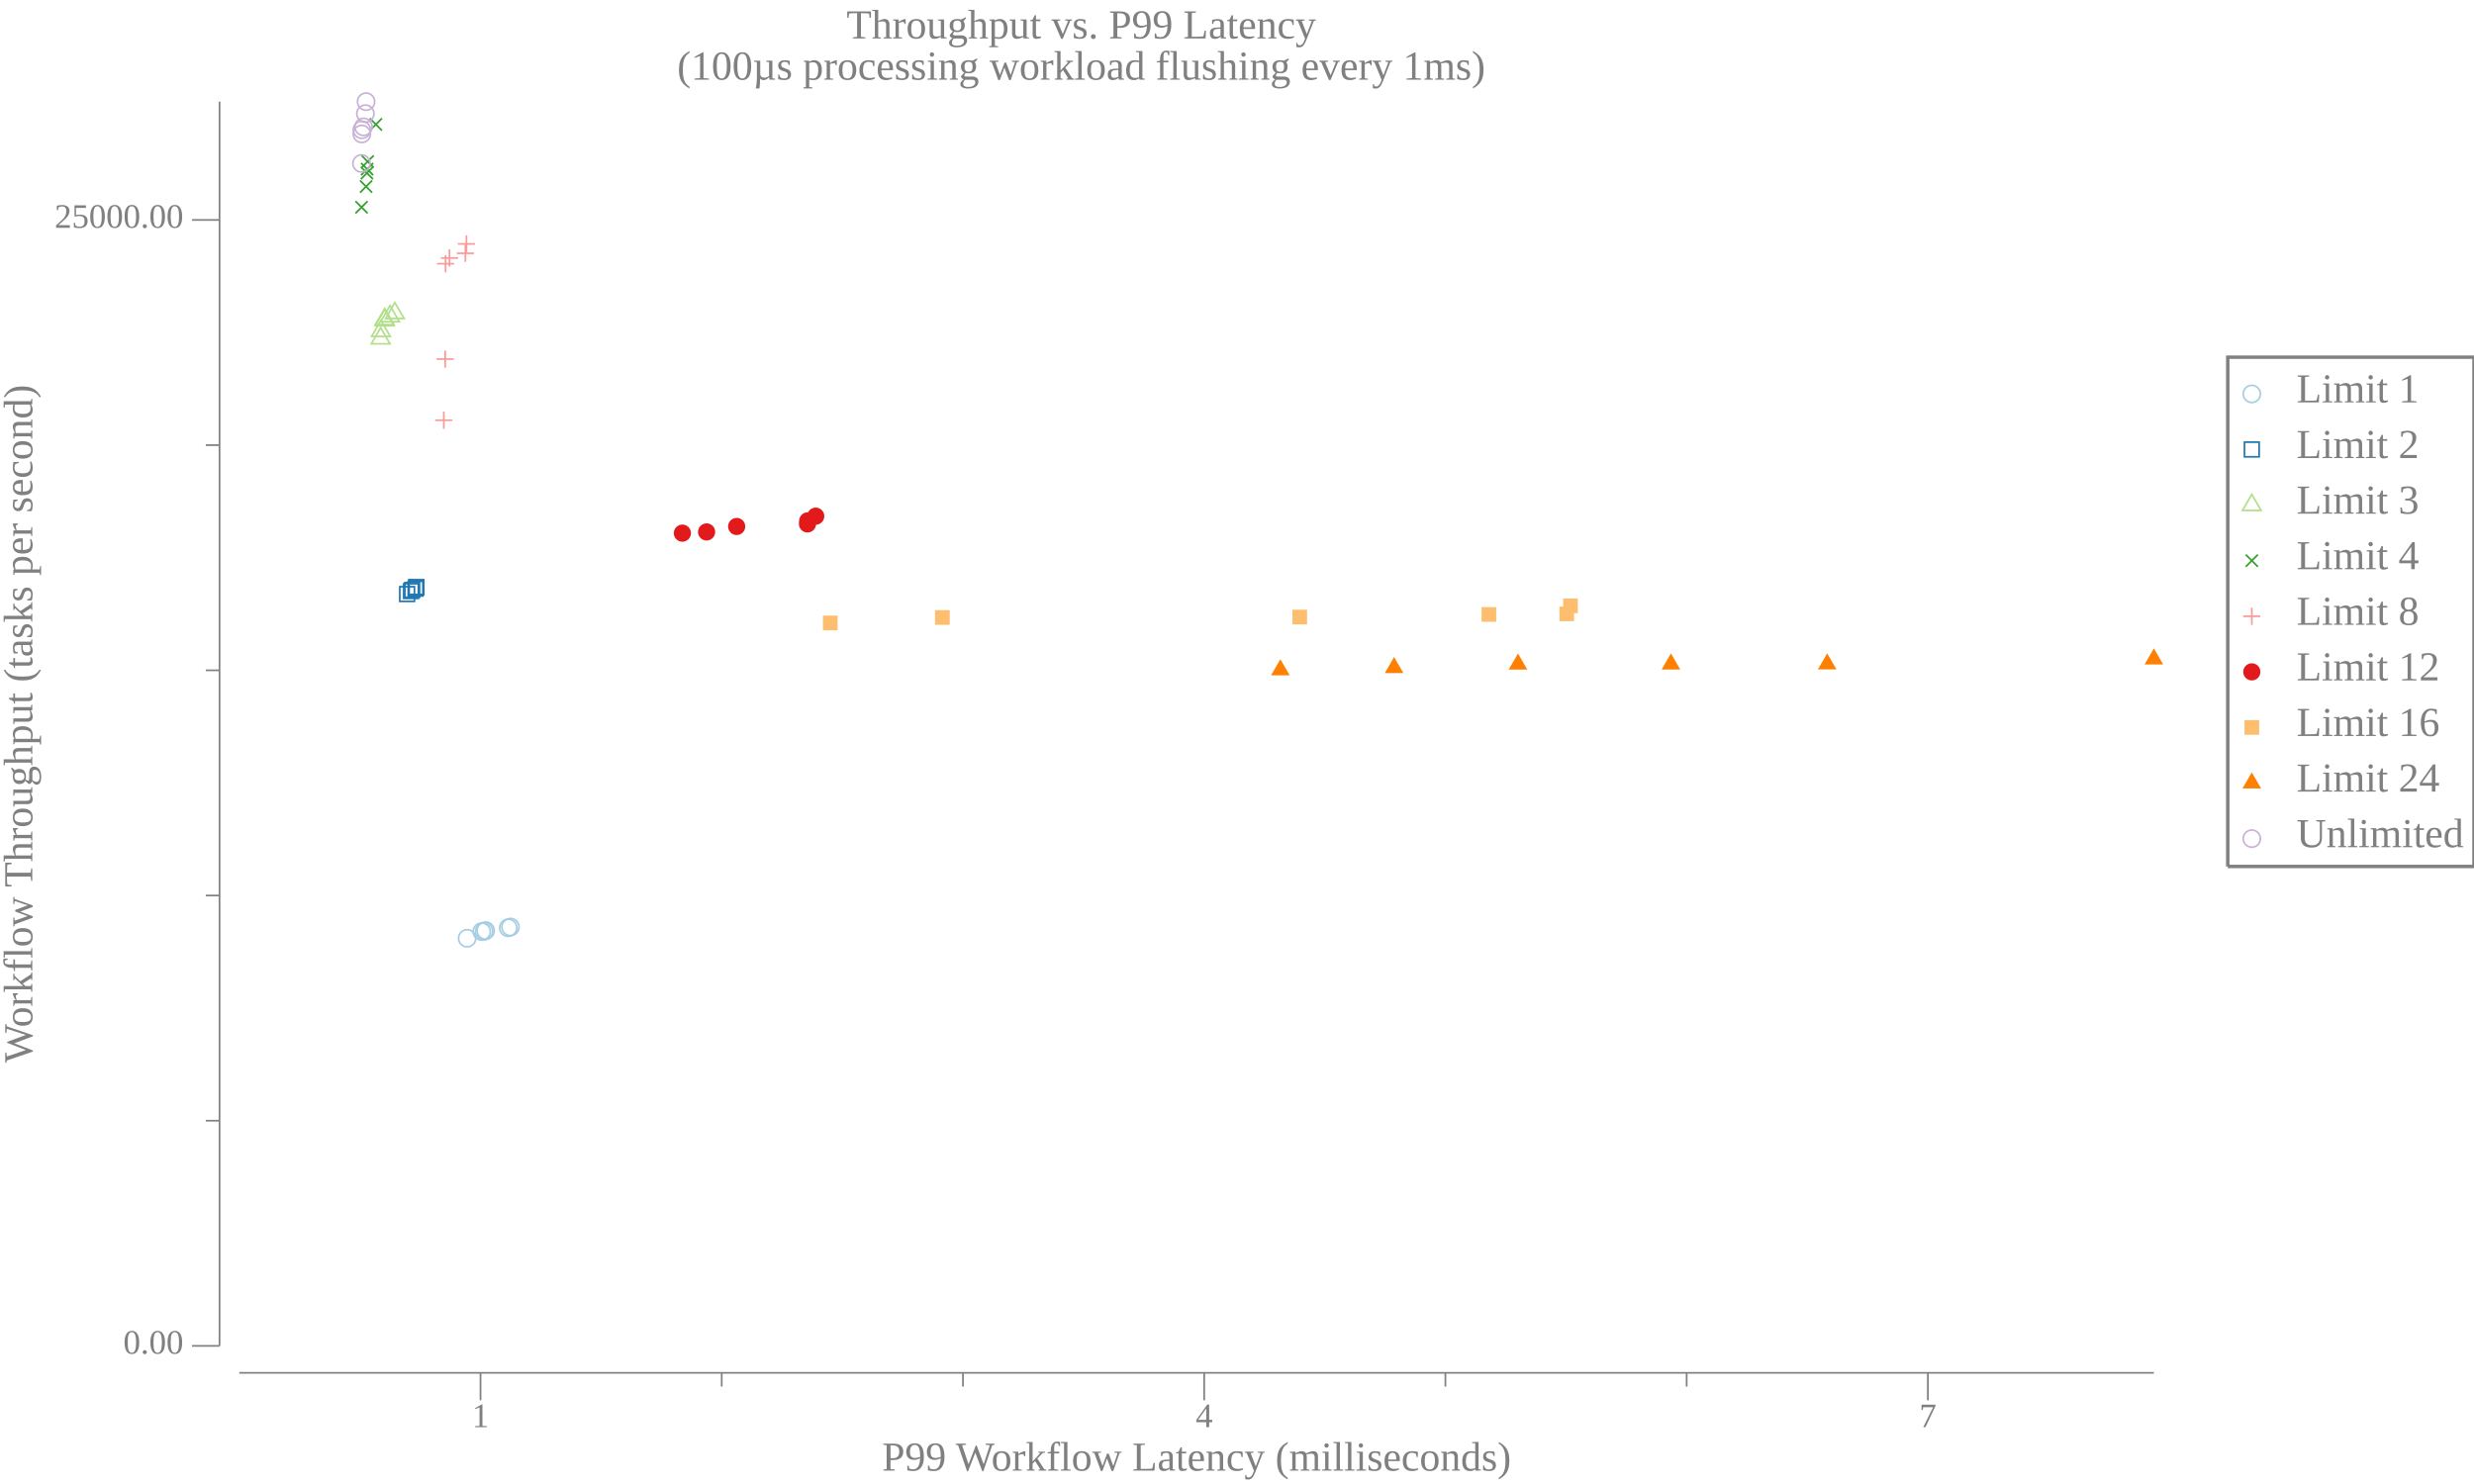
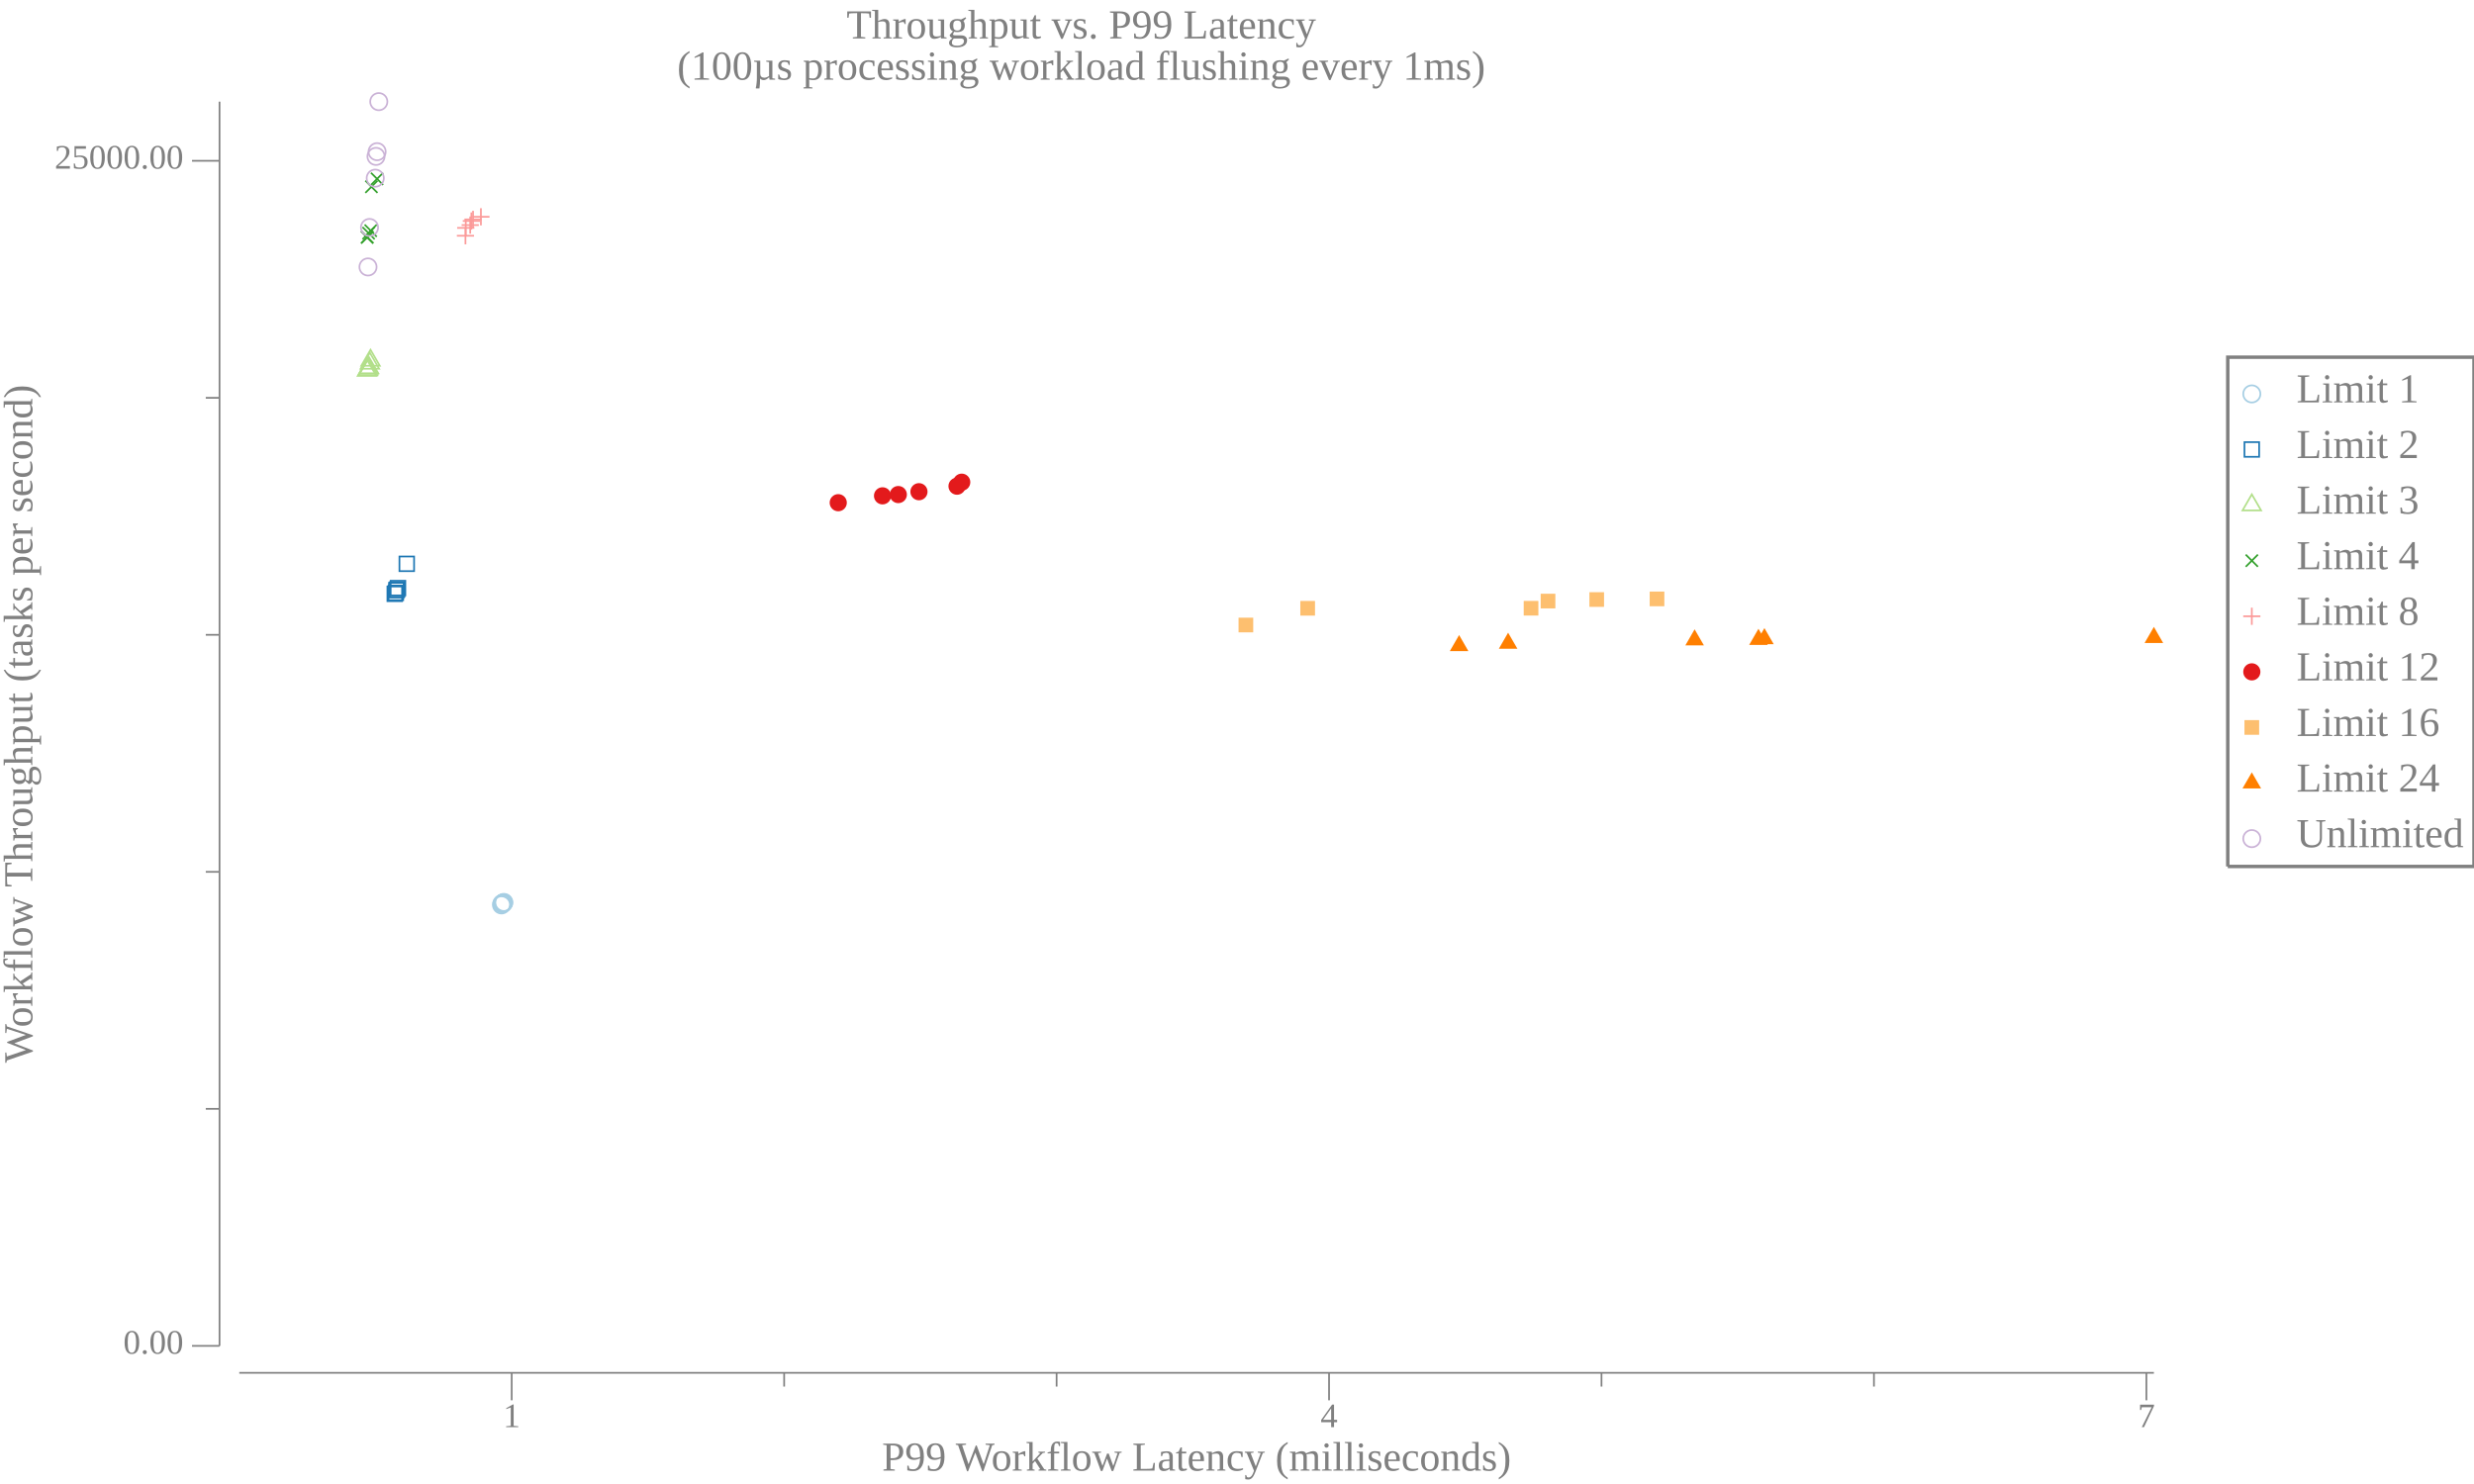
<svg xmlns="http://www.w3.org/2000/svg" width="720pt" height="432pt" viewBox="0 0 720 432">
  <g transform="scale(1, -1) translate(0, -432)">
    <path d="M657.84,317.33A2.5,2.5 0 1 1 652.84,317.33A2.5,2.5 0 1 1 657.84,317.33Z" style="fill:none;stroke:#A6CEE3;stroke-width:0.5" />
    <text x="668.34" y="-314.85" transform="scale(1, -1)" style="font-family:Liberation Serif;font-variant:normal;font-weight:normal;font-style:normal;font-size:12px;fill:#808080">Limit 1</text>
    <path d="M653.2,299.02L657.47,299.02L657.47,303.29L653.2,303.29Z" style="fill:none;stroke:#1F78B4;stroke-width:0.5" />
    <text x="668.34" y="-298.66" transform="scale(1, -1)" style="font-family:Liberation Serif;font-variant:normal;font-weight:normal;font-style:normal;font-size:12px;fill:#808080">Limit 2</text>
    <path d="M655.34,288.09L652.63,283.41L658.04,283.41Z" style="fill:none;stroke:#B2DF8A;stroke-width:0.5" />
    <text x="668.34" y="-282.48" transform="scale(1, -1)" style="font-family:Liberation Serif;font-variant:normal;font-weight:normal;font-style:normal;font-size:12px;fill:#808080">Limit 3</text>
    <path d="M653.57,267.02L657.11,270.55" style="fill:none;stroke:#33A02C;stroke-width:0.5" />
    <path d="M653.57,270.55L657.11,267.02" style="fill:none;stroke:#33A02C;stroke-width:0.5" />
    <text x="668.34" y="-266.3" transform="scale(1, -1)" style="font-family:Liberation Serif;font-variant:normal;font-weight:normal;font-style:normal;font-size:12px;fill:#808080">Limit 4</text>
    <path d="M655.34,255.1L655.34,250.1" style="fill:none;stroke:#FB9A99;stroke-width:0.5" />
    <path d="M652.84,252.6L657.84,252.6" style="fill:none;stroke:#FB9A99;stroke-width:0.5" />
    <text x="668.34" y="-250.11" transform="scale(1, -1)" style="font-family:Liberation Serif;font-variant:normal;font-weight:normal;font-style:normal;font-size:12px;fill:#808080">Limit 8</text>
    <path d="M657.84,236.42A2.5,2.5 0 1 1 652.84,236.42A2.5,2.5 0 1 1 657.84,236.42Z" style="fill:#E31A1C" />
    <text x="668.34" y="-233.93" transform="scale(1, -1)" style="font-family:Liberation Serif;font-variant:normal;font-weight:normal;font-style:normal;font-size:12px;fill:#808080">Limit 12</text>
    <path d="M653.2,218.1L657.47,218.1L657.47,222.37L653.2,222.37Z" style="fill:#FDBF6F" />
    <text x="668.34" y="-217.75" transform="scale(1, -1)" style="font-family:Liberation Serif;font-variant:normal;font-weight:normal;font-style:normal;font-size:12px;fill:#808080">Limit 16</text>
    <path d="M655.34,207.17L652.63,202.49L658.04,202.49Z" style="fill:#FF7F00" />
    <text x="668.34" y="-201.56" transform="scale(1, -1)" style="font-family:Liberation Serif;font-variant:normal;font-weight:normal;font-style:normal;font-size:12px;fill:#808080">Limit 24</text>
    <path d="M657.84,187.87A2.5,2.5 0 1 1 652.84,187.87A2.5,2.5 0 1 1 657.84,187.87Z" style="fill:none;stroke:#CAB2D6;stroke-width:0.5" />
    <text x="668.34" y="-185.38" transform="scale(1, -1)" style="font-family:Liberation Serif;font-variant:normal;font-weight:normal;font-style:normal;font-size:12px;fill:#808080">Unlimited</text>
    <path d="M648.34,179.77L648.34,328.02L720,328.02L720,179.77L648.34,179.77" style="fill:none;stroke:#808080" />
    <path d="M0,0L629.34,0L629.34,432L0,432Z" style="fill:#-8000000000000000-8000000000000000-8000000000000000;fill-opacity:0" />
    <text x="246.35" y="-420.81" transform="scale(1, -1)" style="font-family:Liberation Serif;font-variant:normal;font-weight:normal;font-style:normal;font-size:12px;fill:#808080">Throughput vs. P99 Latency</text>
    <text x="197.07" y="-408.81" transform="scale(1, -1)" style="font-family:Liberation Serif;font-variant:normal;font-weight:normal;font-style:normal;font-size:12px;fill:#808080">(100µs processing workload flushing every 1ms)</text>
    <text x="256.68" y="-3.902" transform="scale(1, -1)" style="font-family:Liberation Serif;font-variant:normal;font-weight:normal;font-style:normal;font-size:12px;fill:#808080">P99 Workflow Latency (milliseconds)</text>
-     <text x="137.34" y="-16.541" transform="scale(1, -1)" style="font-family:Liberation Serif;font-variant:normal;font-weight:normal;font-style:normal;font-size:10px;fill:#808080">1</text>
-     <text x="347.95" y="-16.541" transform="scale(1, -1)" style="font-family:Liberation Serif;font-variant:normal;font-weight:normal;font-style:normal;font-size:10px;fill:#808080">4</text>
-     <text x="558.56" y="-16.541" transform="scale(1, -1)" style="font-family:Liberation Serif;font-variant:normal;font-weight:normal;font-style:normal;font-size:10px;fill:#808080">7</text>
-     <path d="M139.84,24.363L139.84,32.363" style="fill:none;stroke:#808080;stroke-width:0.5" />
-     <path d="M350.45,24.363L350.45,32.363" style="fill:none;stroke:#808080;stroke-width:0.5" />
-     <path d="M561.06,24.363L561.06,32.363" style="fill:none;stroke:#808080;stroke-width:0.5" />
-     <path d="M210.04,28.363L210.04,32.363" style="fill:none;stroke:#808080;stroke-width:0.5" />
-     <path d="M280.25,28.363L280.25,32.363" style="fill:none;stroke:#808080;stroke-width:0.5" />
-     <path d="M420.65,28.363L420.65,32.363" style="fill:none;stroke:#808080;stroke-width:0.5" />
-     <path d="M490.86,28.363L490.86,32.363" style="fill:none;stroke:#808080;stroke-width:0.5" />
+     <text x="146.42" y="-16.541" transform="scale(1, -1)" style="font-family:Liberation Serif;font-variant:normal;font-weight:normal;font-style:normal;font-size:10px;fill:#808080">1</text>
+     <text x="384.29" y="-16.541" transform="scale(1, -1)" style="font-family:Liberation Serif;font-variant:normal;font-weight:normal;font-style:normal;font-size:10px;fill:#808080">4</text>
+     <text x="622.16" y="-16.541" transform="scale(1, -1)" style="font-family:Liberation Serif;font-variant:normal;font-weight:normal;font-style:normal;font-size:10px;fill:#808080">7</text>
+     <path d="M148.92,24.363L148.92,32.363" style="fill:none;stroke:#808080;stroke-width:0.5" />
+     <path d="M386.79,24.363L386.79,32.363" style="fill:none;stroke:#808080;stroke-width:0.5" />
+     <path d="M624.66,24.363L624.66,32.363" style="fill:none;stroke:#808080;stroke-width:0.5" />
+     <path d="M228.21,28.363L228.21,32.363" style="fill:none;stroke:#808080;stroke-width:0.5" />
+     <path d="M307.5,28.363L307.5,32.363" style="fill:none;stroke:#808080;stroke-width:0.5" />
+     <path d="M466.08,28.363L466.08,32.363" style="fill:none;stroke:#808080;stroke-width:0.5" />
+     <path d="M545.37,28.363L545.37,32.363" style="fill:none;stroke:#808080;stroke-width:0.5" />
    <path d="M69.635,32.363L626.84,32.363" style="fill:none;stroke:#808080;stroke-width:0.5" />
    <g transform="rotate(90)">
      <text x="122.59" y="9.387" transform="scale(1, -1)" style="font-family:Liberation Serif;font-variant:normal;font-weight:normal;font-style:normal;font-size:12px;fill:#808080">Workflow Throughput (tasks per second)</text>
    </g>
    <text x="35.885" y="-37.924" transform="scale(1, -1)" style="font-family:Liberation Serif;font-variant:normal;font-weight:normal;font-style:normal;font-size:10px;fill:#808080">0.00</text>
-     <text x="15.885" y="-365.69" transform="scale(1, -1)" style="font-family:Liberation Serif;font-variant:normal;font-weight:normal;font-style:normal;font-size:10px;fill:#808080">25000.00</text>
+     <text x="15.885" y="-382.91" transform="scale(1, -1)" style="font-family:Liberation Serif;font-variant:normal;font-weight:normal;font-style:normal;font-size:10px;fill:#808080">25000.00</text>
    <path d="M55.885,40.209L63.885,40.209" style="fill:none;stroke:#808080;stroke-width:0.5" />
-     <path d="M55.885,367.97L63.885,367.97" style="fill:none;stroke:#808080;stroke-width:0.5" />
-     <path d="M59.885,105.76L63.885,105.76" style="fill:none;stroke:#808080;stroke-width:0.5" />
-     <path d="M59.885,171.31L63.885,171.31" style="fill:none;stroke:#808080;stroke-width:0.5" />
-     <path d="M59.885,236.87L63.885,236.87" style="fill:none;stroke:#808080;stroke-width:0.5" />
-     <path d="M59.885,302.42L63.885,302.42" style="fill:none;stroke:#808080;stroke-width:0.5" />
+     <path d="M55.885,385.19L63.885,385.19" style="fill:none;stroke:#808080;stroke-width:0.5" />
+     <path d="M59.885,109.21L63.885,109.21" style="fill:none;stroke:#808080;stroke-width:0.5" />
+     <path d="M59.885,178.2L63.885,178.2" style="fill:none;stroke:#808080;stroke-width:0.5" />
+     <path d="M59.885,247.2L63.885,247.2" style="fill:none;stroke:#808080;stroke-width:0.5" />
+     <path d="M59.885,316.19L63.885,316.19" style="fill:none;stroke:#808080;stroke-width:0.5" />
    <path d="M63.885,40.209L63.885,402.41" style="fill:none;stroke:#808080;stroke-width:0.5" />
-     <path d="M138.45,158.86A2.5,2.5 0 1 1 133.45,158.86A2.5,2.5 0 1 1 138.45,158.86Z" style="fill:none;stroke:#A6CEE3;stroke-width:0.5" />
-     <path d="M142.7,160.81A2.5,2.5 0 1 1 137.7,160.81A2.5,2.5 0 1 1 142.7,160.81Z" style="fill:none;stroke:#A6CEE3;stroke-width:0.5" />
-     <path d="M143.39,160.89A2.5,2.5 0 1 1 138.39,160.89A2.5,2.5 0 1 1 143.39,160.89Z" style="fill:none;stroke:#A6CEE3;stroke-width:0.5" />
-     <path d="M143.84,161.09A2.5,2.5 0 1 1 138.84,161.09A2.5,2.5 0 1 1 143.84,161.09Z" style="fill:none;stroke:#A6CEE3;stroke-width:0.5" />
-     <path d="M150.41,161.91A2.5,2.5 0 1 1 145.41,161.91A2.5,2.5 0 1 1 150.41,161.91Z" style="fill:none;stroke:#A6CEE3;stroke-width:0.5" />
-     <path d="M151.05,162.14A2.5,2.5 0 1 1 146.05,162.14A2.5,2.5 0 1 1 151.05,162.14Z" style="fill:none;stroke:#A6CEE3;stroke-width:0.5" />
-     <path d="M116.35,256.94L120.61,256.94L120.61,261.21L116.35,261.21Z" style="fill:none;stroke:#1F78B4;stroke-width:0.5" />
-     <path d="M117.49,257.81L121.76,257.81L121.76,262.07L117.49,262.07Z" style="fill:none;stroke:#1F78B4;stroke-width:0.5" />
-     <path d="M117.82,258.13L122.09,258.13L122.09,262.4L117.82,262.4Z" style="fill:none;stroke:#1F78B4;stroke-width:0.5" />
-     <path d="M118.81,258.5L123.08,258.5L123.08,262.77L118.81,262.77Z" style="fill:none;stroke:#1F78B4;stroke-width:0.5" />
-     <path d="M119.01,258.92L123.28,258.92L123.28,263.19L119.01,263.19Z" style="fill:none;stroke:#1F78B4;stroke-width:0.5" />
-     <path d="M119.05,258.92L123.31,258.92L123.31,263.19L119.05,263.19Z" style="fill:none;stroke:#1F78B4;stroke-width:0.5" />
-     <path d="M110.78,336.6L108.07,331.91L113.49,331.91Z" style="fill:none;stroke:#B2DF8A;stroke-width:0.5" />
-     <path d="M110.87,338.75L108.16,334.06L113.58,334.06Z" style="fill:none;stroke:#B2DF8A;stroke-width:0.5" />
-     <path d="M111.93,341.86L109.22,337.17L114.63,337.17Z" style="fill:none;stroke:#B2DF8A;stroke-width:0.5" />
-     <path d="M111.95,342.19L109.24,337.5L114.65,337.5Z" style="fill:none;stroke:#B2DF8A;stroke-width:0.5" />
-     <path d="M113.5,343.05L110.8,338.37L116.21,338.37Z" style="fill:none;stroke:#B2DF8A;stroke-width:0.5" />
-     <path d="M114.91,343.94L112.21,339.26L117.62,339.26Z" style="fill:none;stroke:#B2DF8A;stroke-width:0.5" />
-     <path d="M103.45,369.9L106.98,373.44" style="fill:none;stroke:#33A02C;stroke-width:0.5" />
-     <path d="M103.45,373.44L106.98,369.9" style="fill:none;stroke:#33A02C;stroke-width:0.5" />
-     <path d="M104.77,375.93L108.3,379.47" style="fill:none;stroke:#33A02C;stroke-width:0.5" />
-     <path d="M104.77,379.47L108.3,375.93" style="fill:none;stroke:#33A02C;stroke-width:0.5" />
-     <path d="M105.02,379.85L108.55,383.39" style="fill:none;stroke:#33A02C;stroke-width:0.5" />
-     <path d="M105.02,383.39L108.55,379.85" style="fill:none;stroke:#33A02C;stroke-width:0.5" />
-     <path d="M105.08,381L108.61,384.54" style="fill:none;stroke:#33A02C;stroke-width:0.5" />
-     <path d="M105.08,384.54L108.61,381" style="fill:none;stroke:#33A02C;stroke-width:0.5" />
-     <path d="M105.22,383.21L108.76,386.74" style="fill:none;stroke:#33A02C;stroke-width:0.5" />
-     <path d="M105.22,386.74L108.76,383.21" style="fill:none;stroke:#33A02C;stroke-width:0.5" />
-     <path d="M107.62,394.01L111.16,397.55" style="fill:none;stroke:#33A02C;stroke-width:0.5" />
-     <path d="M107.62,397.55L111.16,394.01" style="fill:none;stroke:#33A02C;stroke-width:0.5" />
-     <path d="M129.16,312.17L129.16,307.17" style="fill:none;stroke:#FB9A99;stroke-width:0.5" />
-     <path d="M126.66,309.67L131.66,309.67" style="fill:none;stroke:#FB9A99;stroke-width:0.5" />
-     <path d="M129.57,329.97L129.57,324.97" style="fill:none;stroke:#FB9A99;stroke-width:0.5" />
-     <path d="M127.07,327.47L132.07,327.47" style="fill:none;stroke:#FB9A99;stroke-width:0.5" />
-     <path d="M129.67,357.73L129.67,352.73" style="fill:none;stroke:#FB9A99;stroke-width:0.5" />
-     <path d="M127.17,355.23L132.17,355.23" style="fill:none;stroke:#FB9A99;stroke-width:0.5" />
-     <path d="M130.81,359.39L130.81,354.39" style="fill:none;stroke:#FB9A99;stroke-width:0.5" />
-     <path d="M128.31,356.89L133.31,356.89" style="fill:none;stroke:#FB9A99;stroke-width:0.5" />
-     <path d="M135.44,360.76L135.44,355.76" style="fill:none;stroke:#FB9A99;stroke-width:0.5" />
-     <path d="M132.94,358.26L137.94,358.26" style="fill:none;stroke:#FB9A99;stroke-width:0.5" />
-     <path d="M135.75,363.5L135.75,358.5" style="fill:none;stroke:#FB9A99;stroke-width:0.5" />
-     <path d="M133.25,361L138.25,361" style="fill:none;stroke:#FB9A99;stroke-width:0.5" />
-     <path d="M201.09,276.8A2.5,2.5 0 1 1 196.09,276.8A2.5,2.5 0 1 1 201.09,276.8Z" style="fill:#E31A1C" />
-     <path d="M208.14,277.15A2.5,2.5 0 1 1 203.14,277.15A2.5,2.5 0 1 1 208.14,277.15Z" style="fill:#E31A1C" />
-     <path d="M216.89,278.74A2.5,2.5 0 1 1 211.89,278.74A2.5,2.5 0 1 1 216.89,278.74Z" style="fill:#E31A1C" />
-     <path d="M237.5,279.48A2.5,2.5 0 1 1 232.5,279.48A2.5,2.5 0 1 1 237.5,279.48Z" style="fill:#E31A1C" />
-     <path d="M237.57,280.37A2.5,2.5 0 1 1 232.57,280.37A2.5,2.5 0 1 1 237.57,280.37Z" style="fill:#E31A1C" />
-     <path d="M239.9,281.74A2.5,2.5 0 1 1 234.9,281.74A2.5,2.5 0 1 1 239.9,281.74Z" style="fill:#E31A1C" />
-     <path d="M239.49,248.52L243.76,248.52L243.76,252.79L239.49,252.79Z" style="fill:#FDBF6F" />
-     <path d="M272.13,250.11L276.4,250.11L276.4,254.38L272.13,254.38Z" style="fill:#FDBF6F" />
-     <path d="M376.12,250.24L380.39,250.24L380.39,254.51L376.12,254.51Z" style="fill:#FDBF6F" />
-     <path d="M431.17,251L435.44,251L435.44,255.27L431.17,255.27Z" style="fill:#FDBF6F" />
-     <path d="M453.84,251.16L458.1,251.16L458.1,255.43L453.84,255.43Z" style="fill:#FDBF6F" />
-     <path d="M454.92,253.51L459.19,253.51L459.19,257.77L454.92,257.77Z" style="fill:#FDBF6F" />
-     <path d="M372.62,240.1L369.91,235.41L375.33,235.41Z" style="fill:#FF7F00" />
-     <path d="M405.72,240.75L403.02,236.06L408.43,236.06Z" style="fill:#FF7F00" />
-     <path d="M441.78,241.77L439.07,237.09L444.48,237.09Z" style="fill:#FF7F00" />
-     <path d="M486.29,241.8L483.59,237.11L489,237.11Z" style="fill:#FF7F00" />
-     <path d="M531.76,241.81L529.05,237.13L534.47,237.13Z" style="fill:#FF7F00" />
-     <path d="M626.84,243.27L624.13,238.58L629.54,238.58Z" style="fill:#FF7F00" />
-     <path d="M107.7,384.42A2.5,2.5 0 1 1 102.7,384.42A2.5,2.5 0 1 1 107.7,384.42Z" style="fill:none;stroke:#CAB2D6;stroke-width:0.5" />
-     <path d="M107.8,393.01A2.5,2.5 0 1 1 102.8,393.01A2.5,2.5 0 1 1 107.8,393.01Z" style="fill:none;stroke:#CAB2D6;stroke-width:0.5" />
-     <path d="M107.81,394.22A2.5,2.5 0 1 1 102.81,394.22A2.5,2.5 0 1 1 107.81,394.22Z" style="fill:none;stroke:#CAB2D6;stroke-width:0.5" />
-     <path d="M108.29,395.07A2.5,2.5 0 1 1 103.29,395.07A2.5,2.5 0 1 1 108.29,395.07Z" style="fill:none;stroke:#CAB2D6;stroke-width:0.5" />
-     <path d="M108.84,398.92A2.5,2.5 0 1 1 103.84,398.92A2.5,2.5 0 1 1 108.84,398.92Z" style="fill:none;stroke:#CAB2D6;stroke-width:0.5" />
-     <path d="M109.04,402.41A2.5,2.5 0 1 1 104.04,402.41A2.5,2.5 0 1 1 109.04,402.41Z" style="fill:none;stroke:#CAB2D6;stroke-width:0.5" />
+     <path d="M148.45,168.57A2.5,2.5 0 1 1 143.45,168.57A2.5,2.5 0 1 1 148.45,168.57Z" style="fill:none;stroke:#A6CEE3;stroke-width:0.5" />
+     <path d="M148.55,168.93A2.5,2.5 0 1 1 143.55,168.93A2.5,2.5 0 1 1 148.55,168.93Z" style="fill:none;stroke:#A6CEE3;stroke-width:0.5" />
+     <path d="M148.77,169A2.5,2.5 0 1 1 143.77,169A2.5,2.5 0 1 1 148.77,169Z" style="fill:none;stroke:#A6CEE3;stroke-width:0.5" />
+     <path d="M148.91,169.05A2.5,2.5 0 1 1 143.91,169.05A2.5,2.5 0 1 1 148.91,169.05Z" style="fill:none;stroke:#A6CEE3;stroke-width:0.5" />
+     <path d="M149.04,169.18A2.5,2.5 0 1 1 144.04,169.18A2.5,2.5 0 1 1 149.04,169.18Z" style="fill:none;stroke:#A6CEE3;stroke-width:0.5" />
+     <path d="M149.14,169.3A2.5,2.5 0 1 1 144.14,169.3A2.5,2.5 0 1 1 149.14,169.3Z" style="fill:none;stroke:#A6CEE3;stroke-width:0.5" />
+     <path d="M112.75,257L117.02,257L117.02,261.27L112.75,261.27Z" style="fill:none;stroke:#1F78B4;stroke-width:0.5" />
+     <path d="M113.07,257.29L117.34,257.29L117.34,261.56L113.07,261.56Z" style="fill:none;stroke:#1F78B4;stroke-width:0.5" />
+     <path d="M113.21,258.08L117.47,258.08L117.47,262.34L113.21,262.34Z" style="fill:none;stroke:#1F78B4;stroke-width:0.5" />
+     <path d="M113.42,258.24L117.69,258.24L117.69,262.51L113.42,262.51Z" style="fill:none;stroke:#1F78B4;stroke-width:0.5" />
+     <path d="M113.69,258.67L117.96,258.67L117.96,262.94L113.69,262.94Z" style="fill:none;stroke:#1F78B4;stroke-width:0.5" />
+     <path d="M116.25,265.74L120.51,265.74L120.51,270L116.25,270Z" style="fill:none;stroke:#1F78B4;stroke-width:0.5" />
+     <path d="M106.81,327.25L104.1,322.57L109.52,322.57Z" style="fill:none;stroke:#B2DF8A;stroke-width:0.5" />
+     <path d="M107.11,327.46L104.4,322.77L109.81,322.77Z" style="fill:none;stroke:#B2DF8A;stroke-width:0.5" />
+     <path d="M107.2,327.87L104.5,323.19L109.91,323.19Z" style="fill:none;stroke:#B2DF8A;stroke-width:0.5" />
+     <path d="M107.4,328.01L104.69,323.33L110.1,323.33Z" style="fill:none;stroke:#B2DF8A;stroke-width:0.5" />
+     <path d="M107.64,329.34L104.93,324.65L110.34,324.65Z" style="fill:none;stroke:#B2DF8A;stroke-width:0.5" />
+     <path d="M107.83,330.19L105.13,325.51L110.54,325.51Z" style="fill:none;stroke:#B2DF8A;stroke-width:0.5" />
+     <path d="M105.08,361.12L108.61,364.66" style="fill:none;stroke:#33A02C;stroke-width:0.5" />
+     <path d="M105.08,364.66L108.61,361.12" style="fill:none;stroke:#33A02C;stroke-width:0.5" />
+     <path d="M105.12,361.22L108.66,364.76" style="fill:none;stroke:#33A02C;stroke-width:0.5" />
+     <path d="M105.12,364.76L108.66,361.22" style="fill:none;stroke:#33A02C;stroke-width:0.5" />
+     <path d="M105.5,362.35L109.04,365.89" style="fill:none;stroke:#33A02C;stroke-width:0.5" />
+     <path d="M105.5,365.89L109.04,362.35" style="fill:none;stroke:#33A02C;stroke-width:0.5" />
+     <path d="M106.12,363.08L109.65,366.62" style="fill:none;stroke:#33A02C;stroke-width:0.5" />
+     <path d="M106.12,366.62L109.65,363.08" style="fill:none;stroke:#33A02C;stroke-width:0.5" />
+     <path d="M106.33,375.86L109.86,379.4" style="fill:none;stroke:#33A02C;stroke-width:0.5" />
+     <path d="M106.33,379.4L109.86,375.86" style="fill:none;stroke:#33A02C;stroke-width:0.5" />
+     <path d="M107.97,378.17L111.5,381.7" style="fill:none;stroke:#33A02C;stroke-width:0.5" />
+     <path d="M107.97,381.7L111.5,378.17" style="fill:none;stroke:#33A02C;stroke-width:0.5" />
+     <path d="M135.46,365.87L135.46,360.87" style="fill:none;stroke:#FB9A99;stroke-width:0.5" />
+     <path d="M132.96,363.37L137.96,363.37" style="fill:none;stroke:#FB9A99;stroke-width:0.5" />
+     <path d="M135.55,368.16L135.55,363.16" style="fill:none;stroke:#FB9A99;stroke-width:0.5" />
+     <path d="M133.05,365.66L138.05,365.66" style="fill:none;stroke:#FB9A99;stroke-width:0.5" />
+     <path d="M136.85,368.98L136.85,363.98" style="fill:none;stroke:#FB9A99;stroke-width:0.5" />
+     <path d="M134.35,366.48L139.35,366.48" style="fill:none;stroke:#FB9A99;stroke-width:0.5" />
+     <path d="M137.18,370.17L137.18,365.17" style="fill:none;stroke:#FB9A99;stroke-width:0.5" />
+     <path d="M134.68,367.67L139.68,367.67" style="fill:none;stroke:#FB9A99;stroke-width:0.5" />
+     <path d="M137.67,370.63L137.67,365.63" style="fill:none;stroke:#FB9A99;stroke-width:0.5" />
+     <path d="M135.17,368.13L140.17,368.13" style="fill:none;stroke:#FB9A99;stroke-width:0.5" />
+     <path d="M139.96,371.39L139.96,366.39" style="fill:none;stroke:#FB9A99;stroke-width:0.5" />
+     <path d="M137.46,368.89L142.46,368.89" style="fill:none;stroke:#FB9A99;stroke-width:0.5" />
+     <path d="M246.45,285.66A2.5,2.5 0 1 1 241.45,285.66A2.5,2.5 0 1 1 246.45,285.66Z" style="fill:#E31A1C" />
+     <path d="M259.34,287.66A2.5,2.5 0 1 1 254.34,287.66A2.5,2.5 0 1 1 259.34,287.66Z" style="fill:#E31A1C" />
+     <path d="M263.93,288.03A2.5,2.5 0 1 1 258.93,288.03A2.5,2.5 0 1 1 263.93,288.03Z" style="fill:#E31A1C" />
+     <path d="M269.94,288.86A2.5,2.5 0 1 1 264.94,288.86A2.5,2.5 0 1 1 269.94,288.86Z" style="fill:#E31A1C" />
+     <path d="M281.02,290.47A2.5,2.5 0 1 1 276.02,290.47A2.5,2.5 0 1 1 281.02,290.47Z" style="fill:#E31A1C" />
+     <path d="M282.39,291.63A2.5,2.5 0 1 1 277.39,291.63A2.5,2.5 0 1 1 282.39,291.63Z" style="fill:#E31A1C" />
+     <path d="M360.45,247.92L364.72,247.92L364.72,252.19L360.45,252.19Z" style="fill:#FDBF6F" />
+     <path d="M378.43,252.79L382.7,252.79L382.7,257.06L378.43,257.06Z" style="fill:#FDBF6F" />
+     <path d="M443.44,252.81L447.71,252.81L447.71,257.07L443.44,257.07Z" style="fill:#FDBF6F" />
+     <path d="M448.38,254.89L452.65,254.89L452.65,259.16L448.38,259.16Z" style="fill:#FDBF6F" />
+     <path d="M462.56,255.34L466.82,255.34L466.82,259.61L462.56,259.61Z" style="fill:#FDBF6F" />
+     <path d="M480.1,255.52L484.37,255.52L484.37,259.79L480.1,259.79Z" style="fill:#FDBF6F" />
+     <path d="M424.64,247.14L421.93,242.45L427.34,242.45Z" style="fill:#FF7F00" />
+     <path d="M438.9,247.83L436.2,243.14L441.61,243.14Z" style="fill:#FF7F00" />
+     <path d="M493.18,248.81L490.48,244.12L495.89,244.12Z" style="fill:#FF7F00" />
+     <path d="M511.76,248.96L509.06,244.27L514.47,244.27Z" style="fill:#FF7F00" />
+     <path d="M513.49,249.16L510.79,244.48L516.2,244.48Z" style="fill:#FF7F00" />
+     <path d="M626.84,249.51L624.13,244.82L629.54,244.82Z" style="fill:#FF7F00" />
+     <path d="M109.6,354.29A2.5,2.5 0 1 1 104.6,354.29A2.5,2.5 0 1 1 109.6,354.29Z" style="fill:none;stroke:#CAB2D6;stroke-width:0.5" />
+     <path d="M110.04,365.78A2.5,2.5 0 1 1 105.04,365.78A2.5,2.5 0 1 1 110.04,365.78Z" style="fill:none;stroke:#CAB2D6;stroke-width:0.5" />
+     <path d="M111.71,380.14A2.5,2.5 0 1 1 106.71,380.14A2.5,2.5 0 1 1 111.71,380.14Z" style="fill:none;stroke:#CAB2D6;stroke-width:0.5" />
+     <path d="M111.93,386.47A2.5,2.5 0 1 1 106.93,386.47A2.5,2.5 0 1 1 111.93,386.47Z" style="fill:none;stroke:#CAB2D6;stroke-width:0.5" />
+     <path d="M112.25,387.84A2.5,2.5 0 1 1 107.25,387.84A2.5,2.5 0 1 1 112.25,387.84Z" style="fill:none;stroke:#CAB2D6;stroke-width:0.5" />
+     <path d="M112.74,402.41A2.5,2.5 0 1 1 107.74,402.41A2.5,2.5 0 1 1 112.74,402.41Z" style="fill:none;stroke:#CAB2D6;stroke-width:0.5" />
  </g>
</svg>
